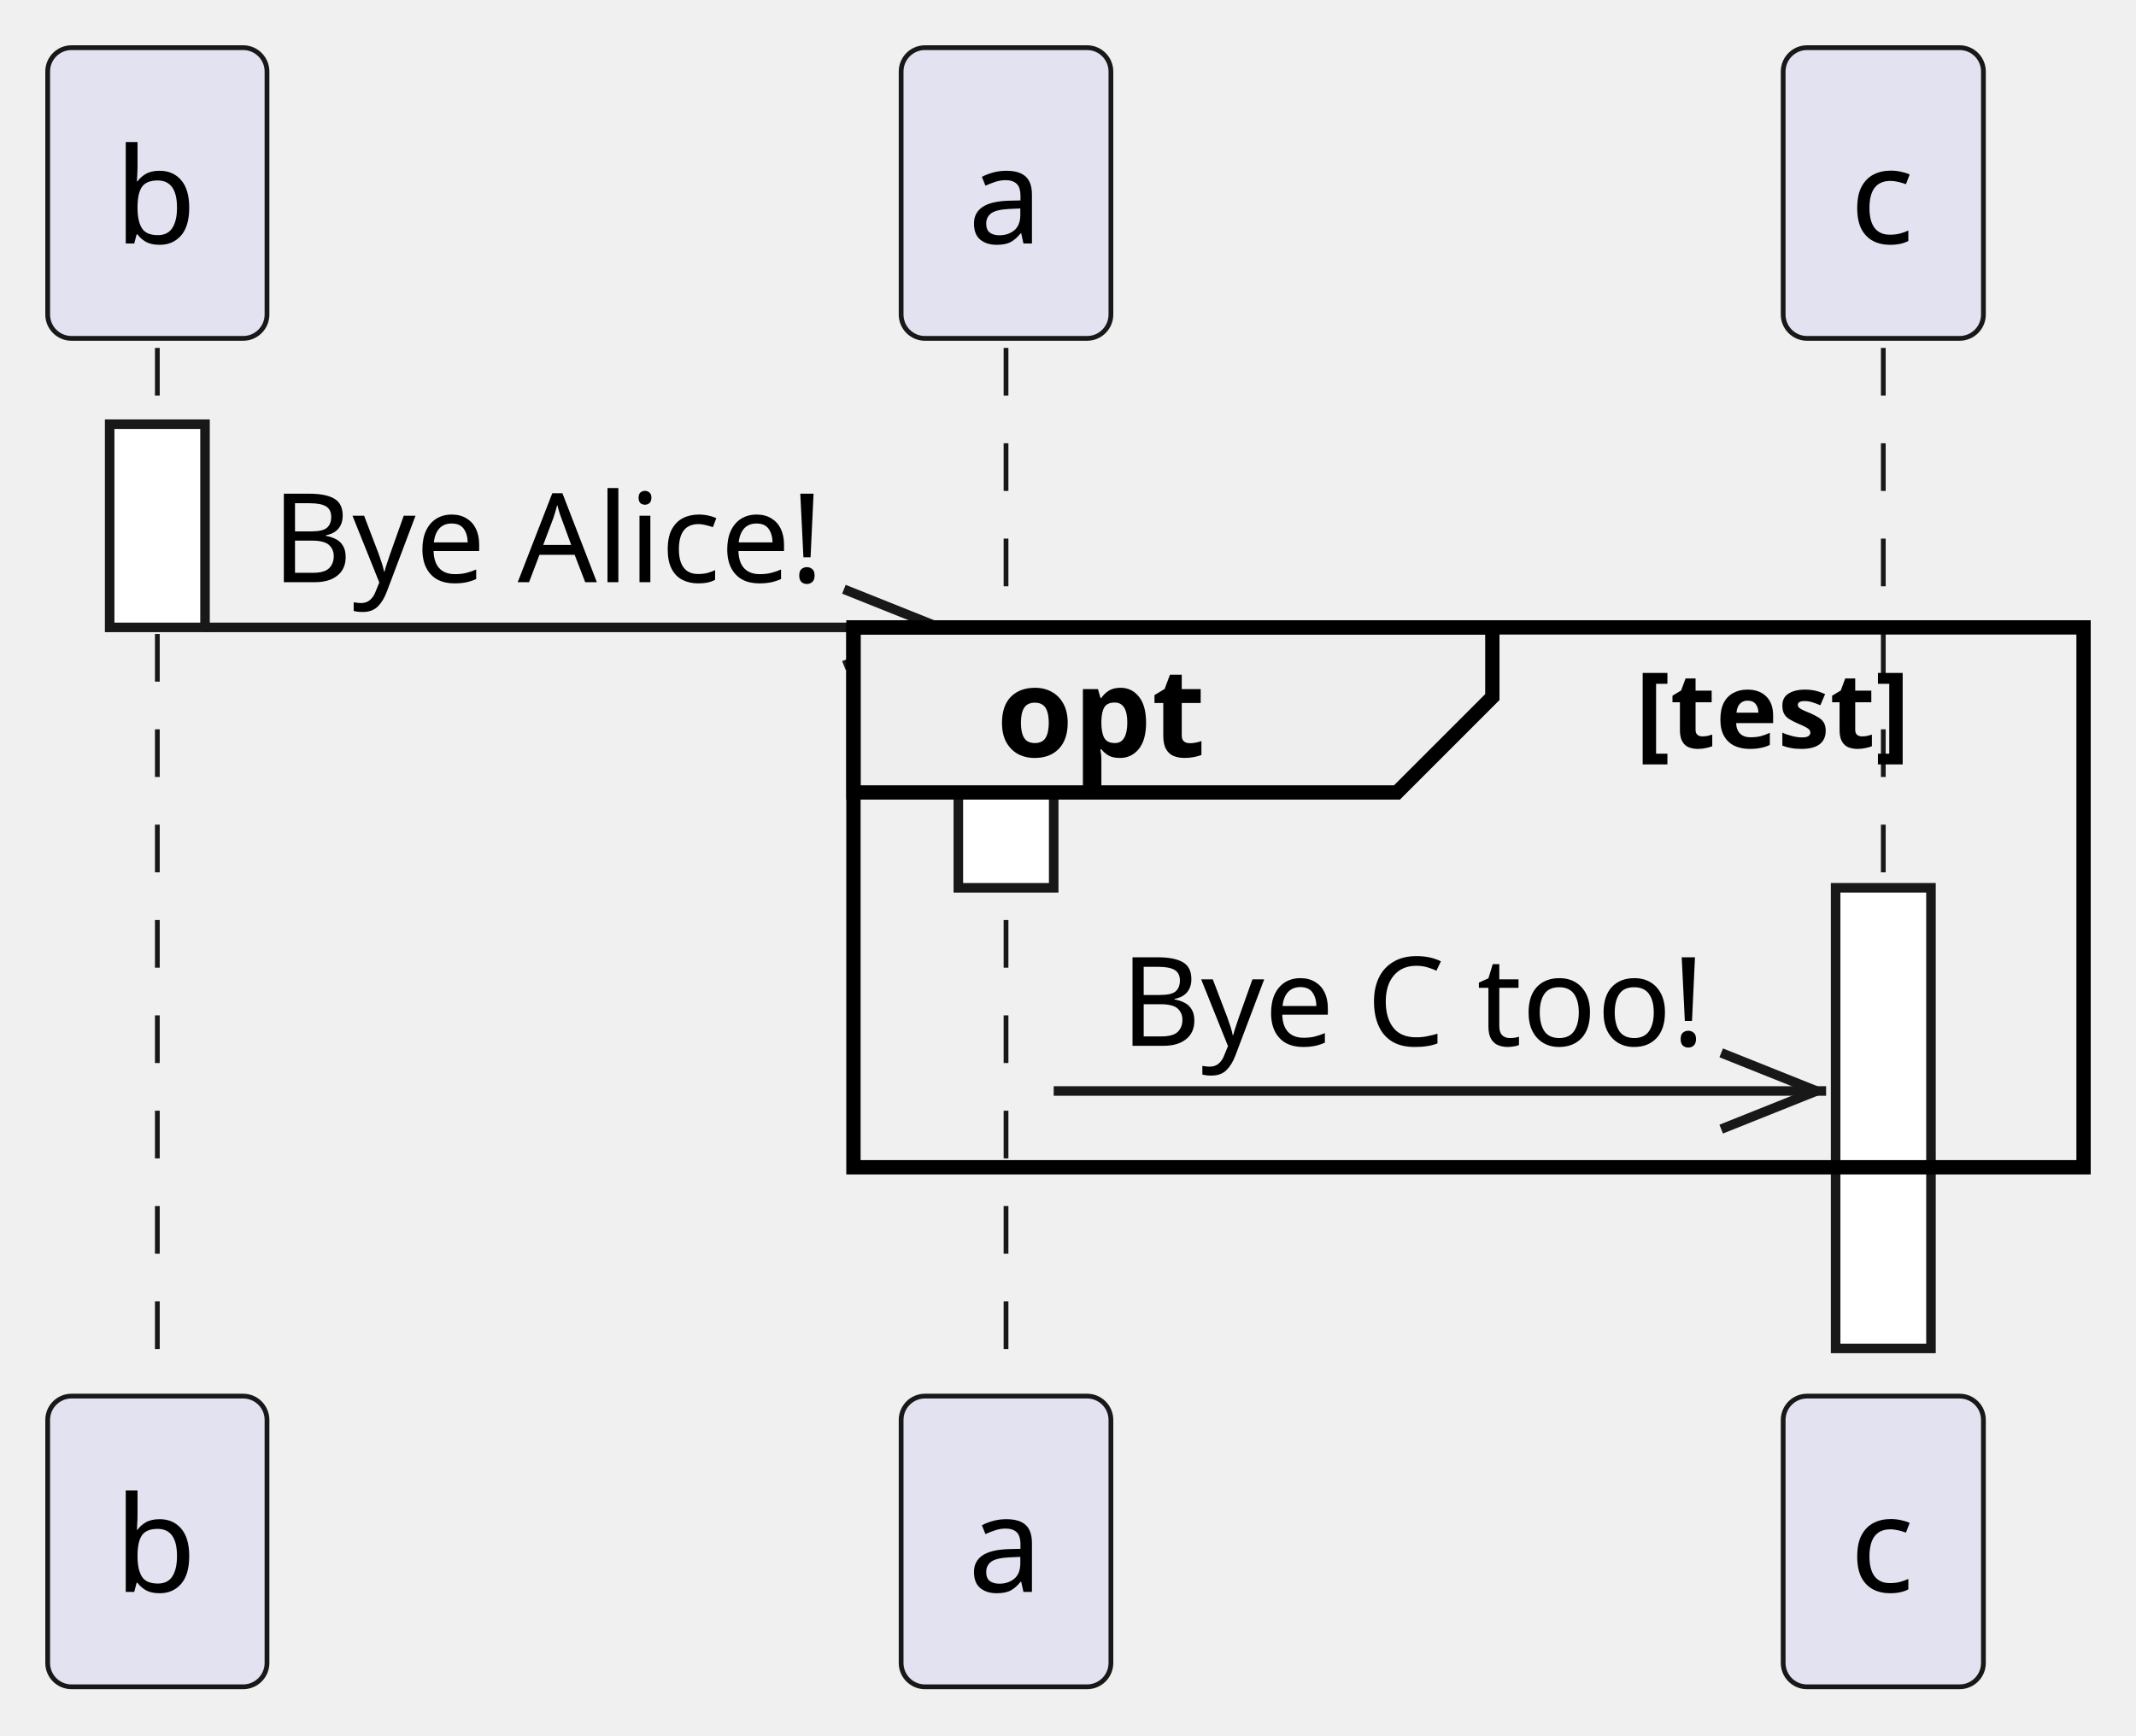
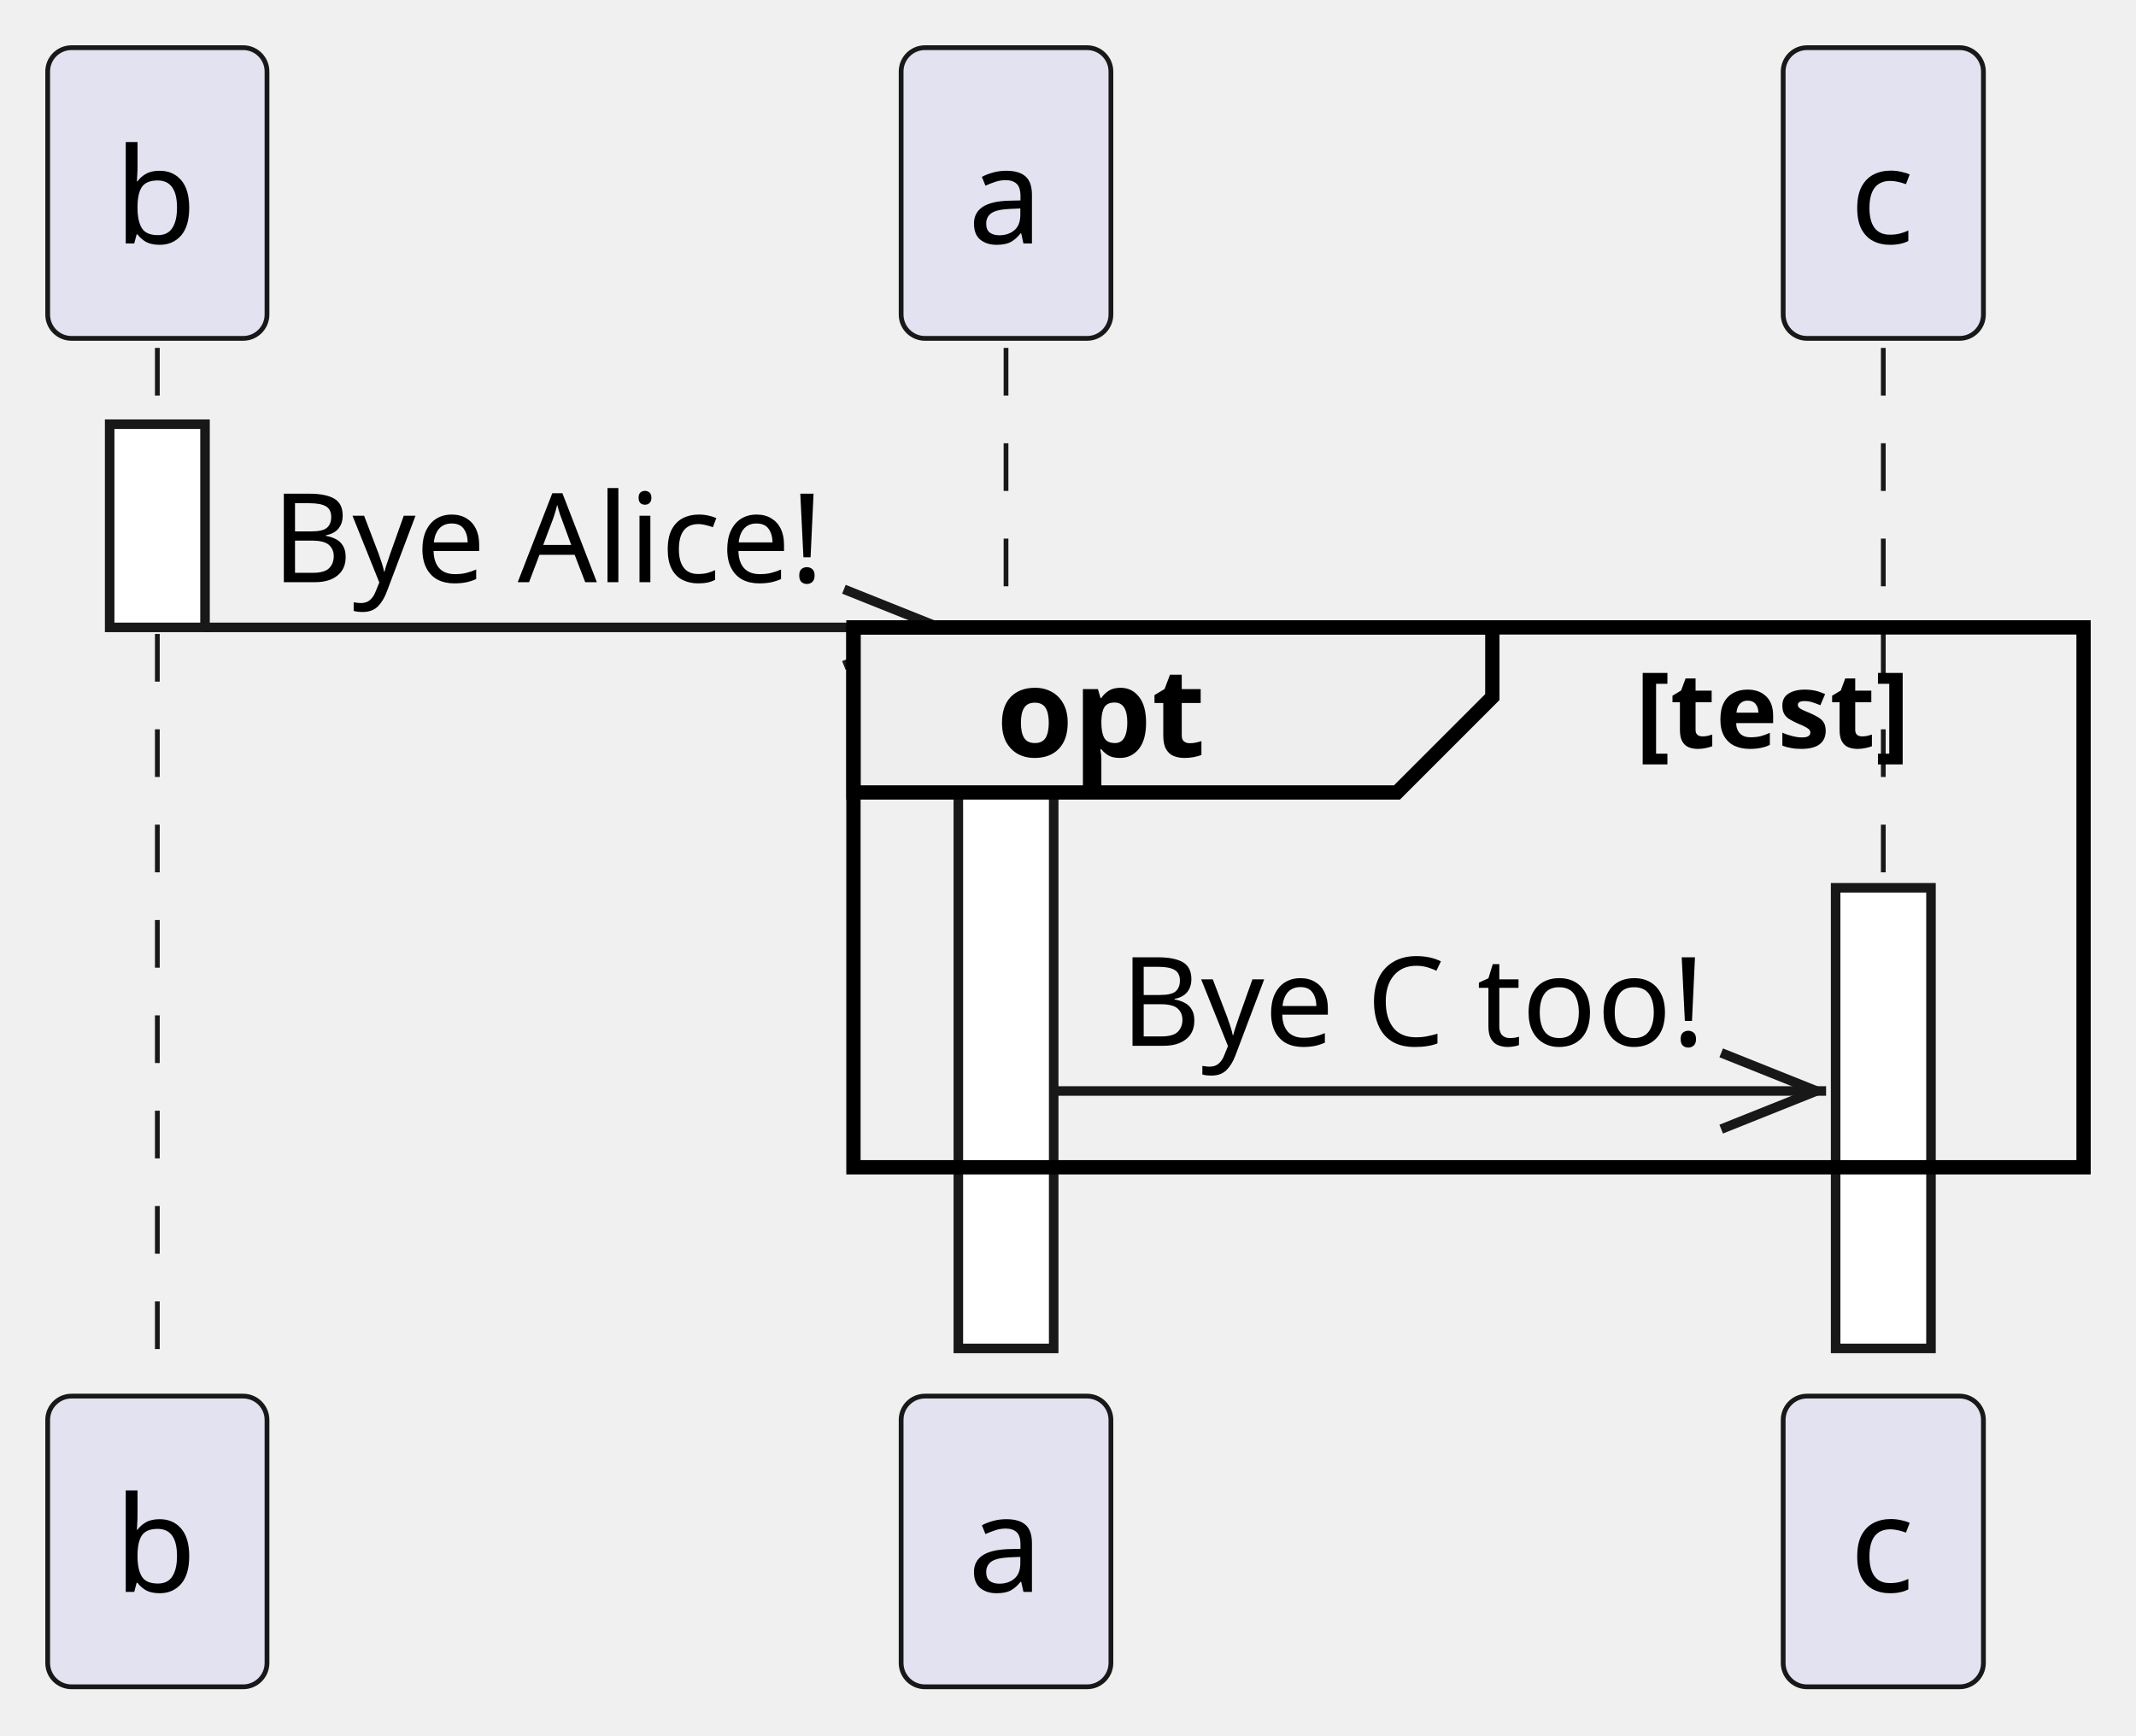
<svg xmlns="http://www.w3.org/2000/svg" contentStyleType="text/css" height="182px" preserveAspectRatio="none" style="width:224px;height:182px;background:#FFFFFF;" version="1.1" viewBox="0 0 224 182" width="224px" zoomAndPan="magnify">
  <defs />
  <g>
    <line style="stroke:#181818;stroke-width:0.5;stroke-dasharray:5.0,5.0;" x1="16.5" x2="16.5" y1="36.488" y2="146.42" />
    <rect fill="#FFFFFF" height="21.311" style="stroke:#181818;stroke-width:1.0;" width="10" x="11.5" y="44.488" />
    <line style="stroke:#181818;stroke-width:0.5;stroke-dasharray:5.0,5.0;" x1="105.5" x2="105.5" y1="36.488" y2="146.42" />
-     <rect fill="#FFFFFF" height="27.311" style="stroke:#181818;stroke-width:1.0;" width="10" x="100.5" y="65.799" />
+     <rect fill="#FFFFFF" height="75.621" style="stroke:#181818;stroke-width:1.0;" width="10" x="100.5" y="65.799" />
    <line style="stroke:#181818;stroke-width:0.5;stroke-dasharray:5.0,5.0;" x1="197.5" x2="197.5" y1="36.488" y2="146.42" />
    <rect fill="#FFFFFF" height="48.31" style="stroke:#181818;stroke-width:1.0;" width="10" x="192.5" y="93.109" />
    <rect fill="#E2E2F0" height="30.488" rx="2.5" ry="2.5" style="stroke:#181818;stroke-width:0.5;" width="23" x="5" y="5" />
    <text fill="#000000" font-family="sans-serif" font-size="14" lengthAdjust="spacing" textLength="9" x="12" y="25.535">b</text>
    <rect fill="#E2E2F0" height="30.488" rx="2.5" ry="2.5" style="stroke:#181818;stroke-width:0.5;" width="22" x="94.5" y="5" />
    <text fill="#000000" font-family="sans-serif" font-size="14" lengthAdjust="spacing" textLength="8" x="101.5" y="25.535">a</text>
    <rect fill="#E2E2F0" height="30.488" rx="2.5" ry="2.5" style="stroke:#181818;stroke-width:0.5;" width="21" x="187" y="5" />
    <text fill="#000000" font-family="sans-serif" font-size="14" lengthAdjust="spacing" textLength="7" x="194" y="25.535">c</text>
    <rect fill="#E2E2F0" height="30.488" rx="2.5" ry="2.5" style="stroke:#181818;stroke-width:0.5;" width="23" x="5" y="146.42" />
    <text fill="#000000" font-family="sans-serif" font-size="14" lengthAdjust="spacing" textLength="9" x="12" y="166.955">b</text>
    <rect fill="#E2E2F0" height="30.488" rx="2.5" ry="2.5" style="stroke:#181818;stroke-width:0.5;" width="22" x="94.5" y="146.42" />
    <text fill="#000000" font-family="sans-serif" font-size="14" lengthAdjust="spacing" textLength="8" x="101.5" y="166.955">a</text>
    <rect fill="#E2E2F0" height="30.488" rx="2.5" ry="2.5" style="stroke:#181818;stroke-width:0.5;" width="21" x="187" y="146.42" />
    <text fill="#000000" font-family="sans-serif" font-size="14" lengthAdjust="spacing" textLength="7" x="194" y="166.955">c</text>
    <line style="stroke:#181818;stroke-width:1.0;" x1="98.5" x2="88.5" y1="65.799" y2="61.799" />
    <line style="stroke:#181818;stroke-width:1.0;" x1="98.5" x2="88.5" y1="65.799" y2="69.799" />
    <line style="stroke:#181818;stroke-width:1.0;" x1="21.5" x2="99.5" y1="65.799" y2="65.799" />
    <text fill="#000000" font-family="sans-serif" font-size="13" lengthAdjust="spacing" textLength="60" x="28.5" y="61.057">Bye Alice!</text>
    <path d="M89.5,65.799 L156.5,65.799 L156.5,73.109 L146.5,83.109 L89.5,83.109 L89.5,65.799 " fill="#EEEEEE" style="stroke:#000000;stroke-width:1.5;" />
    <rect fill="none" height="56.621" style="stroke:#000000;stroke-width:1.5;" width="129" x="89.5" y="65.799" />
    <text fill="#000000" font-family="sans-serif" font-size="13" font-weight="bold" lengthAdjust="spacing" textLength="22" x="104.5" y="79.367">opt</text>
    <text fill="#000000" font-family="sans-serif" font-size="11" font-weight="bold" lengthAdjust="spacing" textLength="28" x="171.5" y="78.434">[test]</text>
    <line style="stroke:#181818;stroke-width:1.0;" x1="190.5" x2="180.5" y1="114.42" y2="110.42" />
    <line style="stroke:#181818;stroke-width:1.0;" x1="190.5" x2="180.5" y1="114.42" y2="118.42" />
    <line style="stroke:#181818;stroke-width:1.0;" x1="110.5" x2="191.5" y1="114.42" y2="114.42" />
    <text fill="#000000" font-family="sans-serif" font-size="13" lengthAdjust="spacing" textLength="63" x="117.5" y="109.678">Bye C too!</text>
  </g>
</svg>
